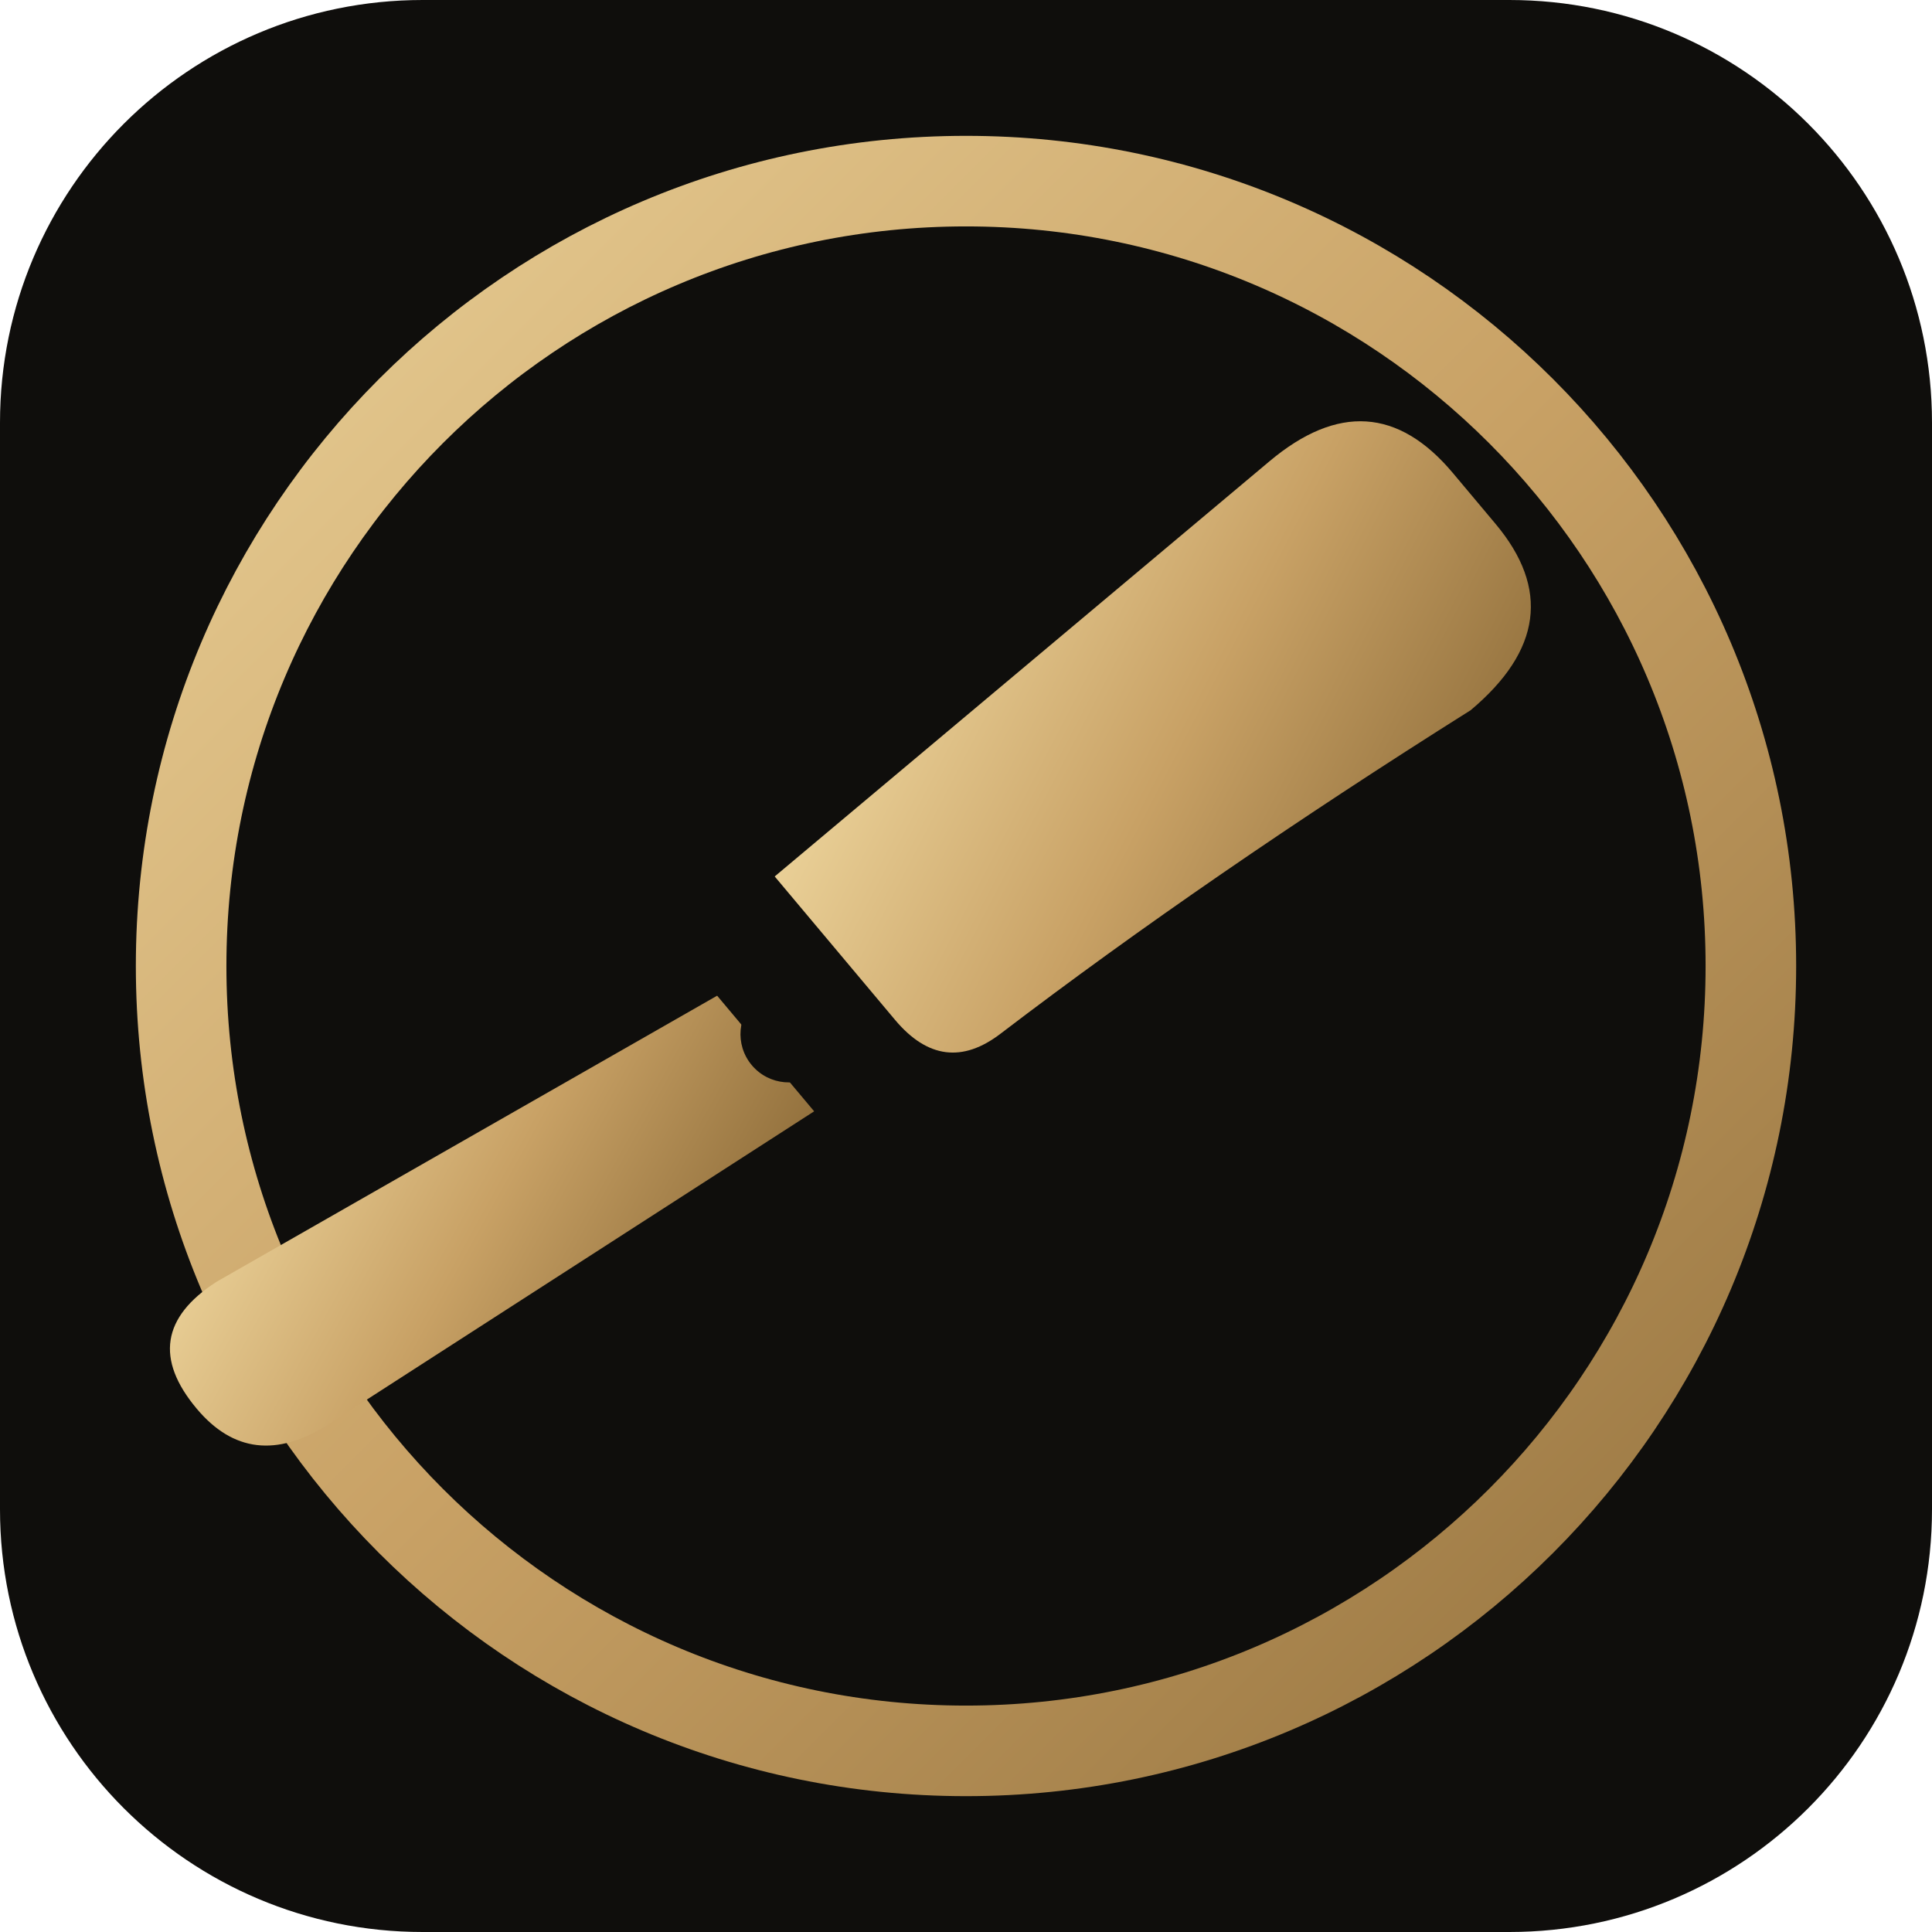
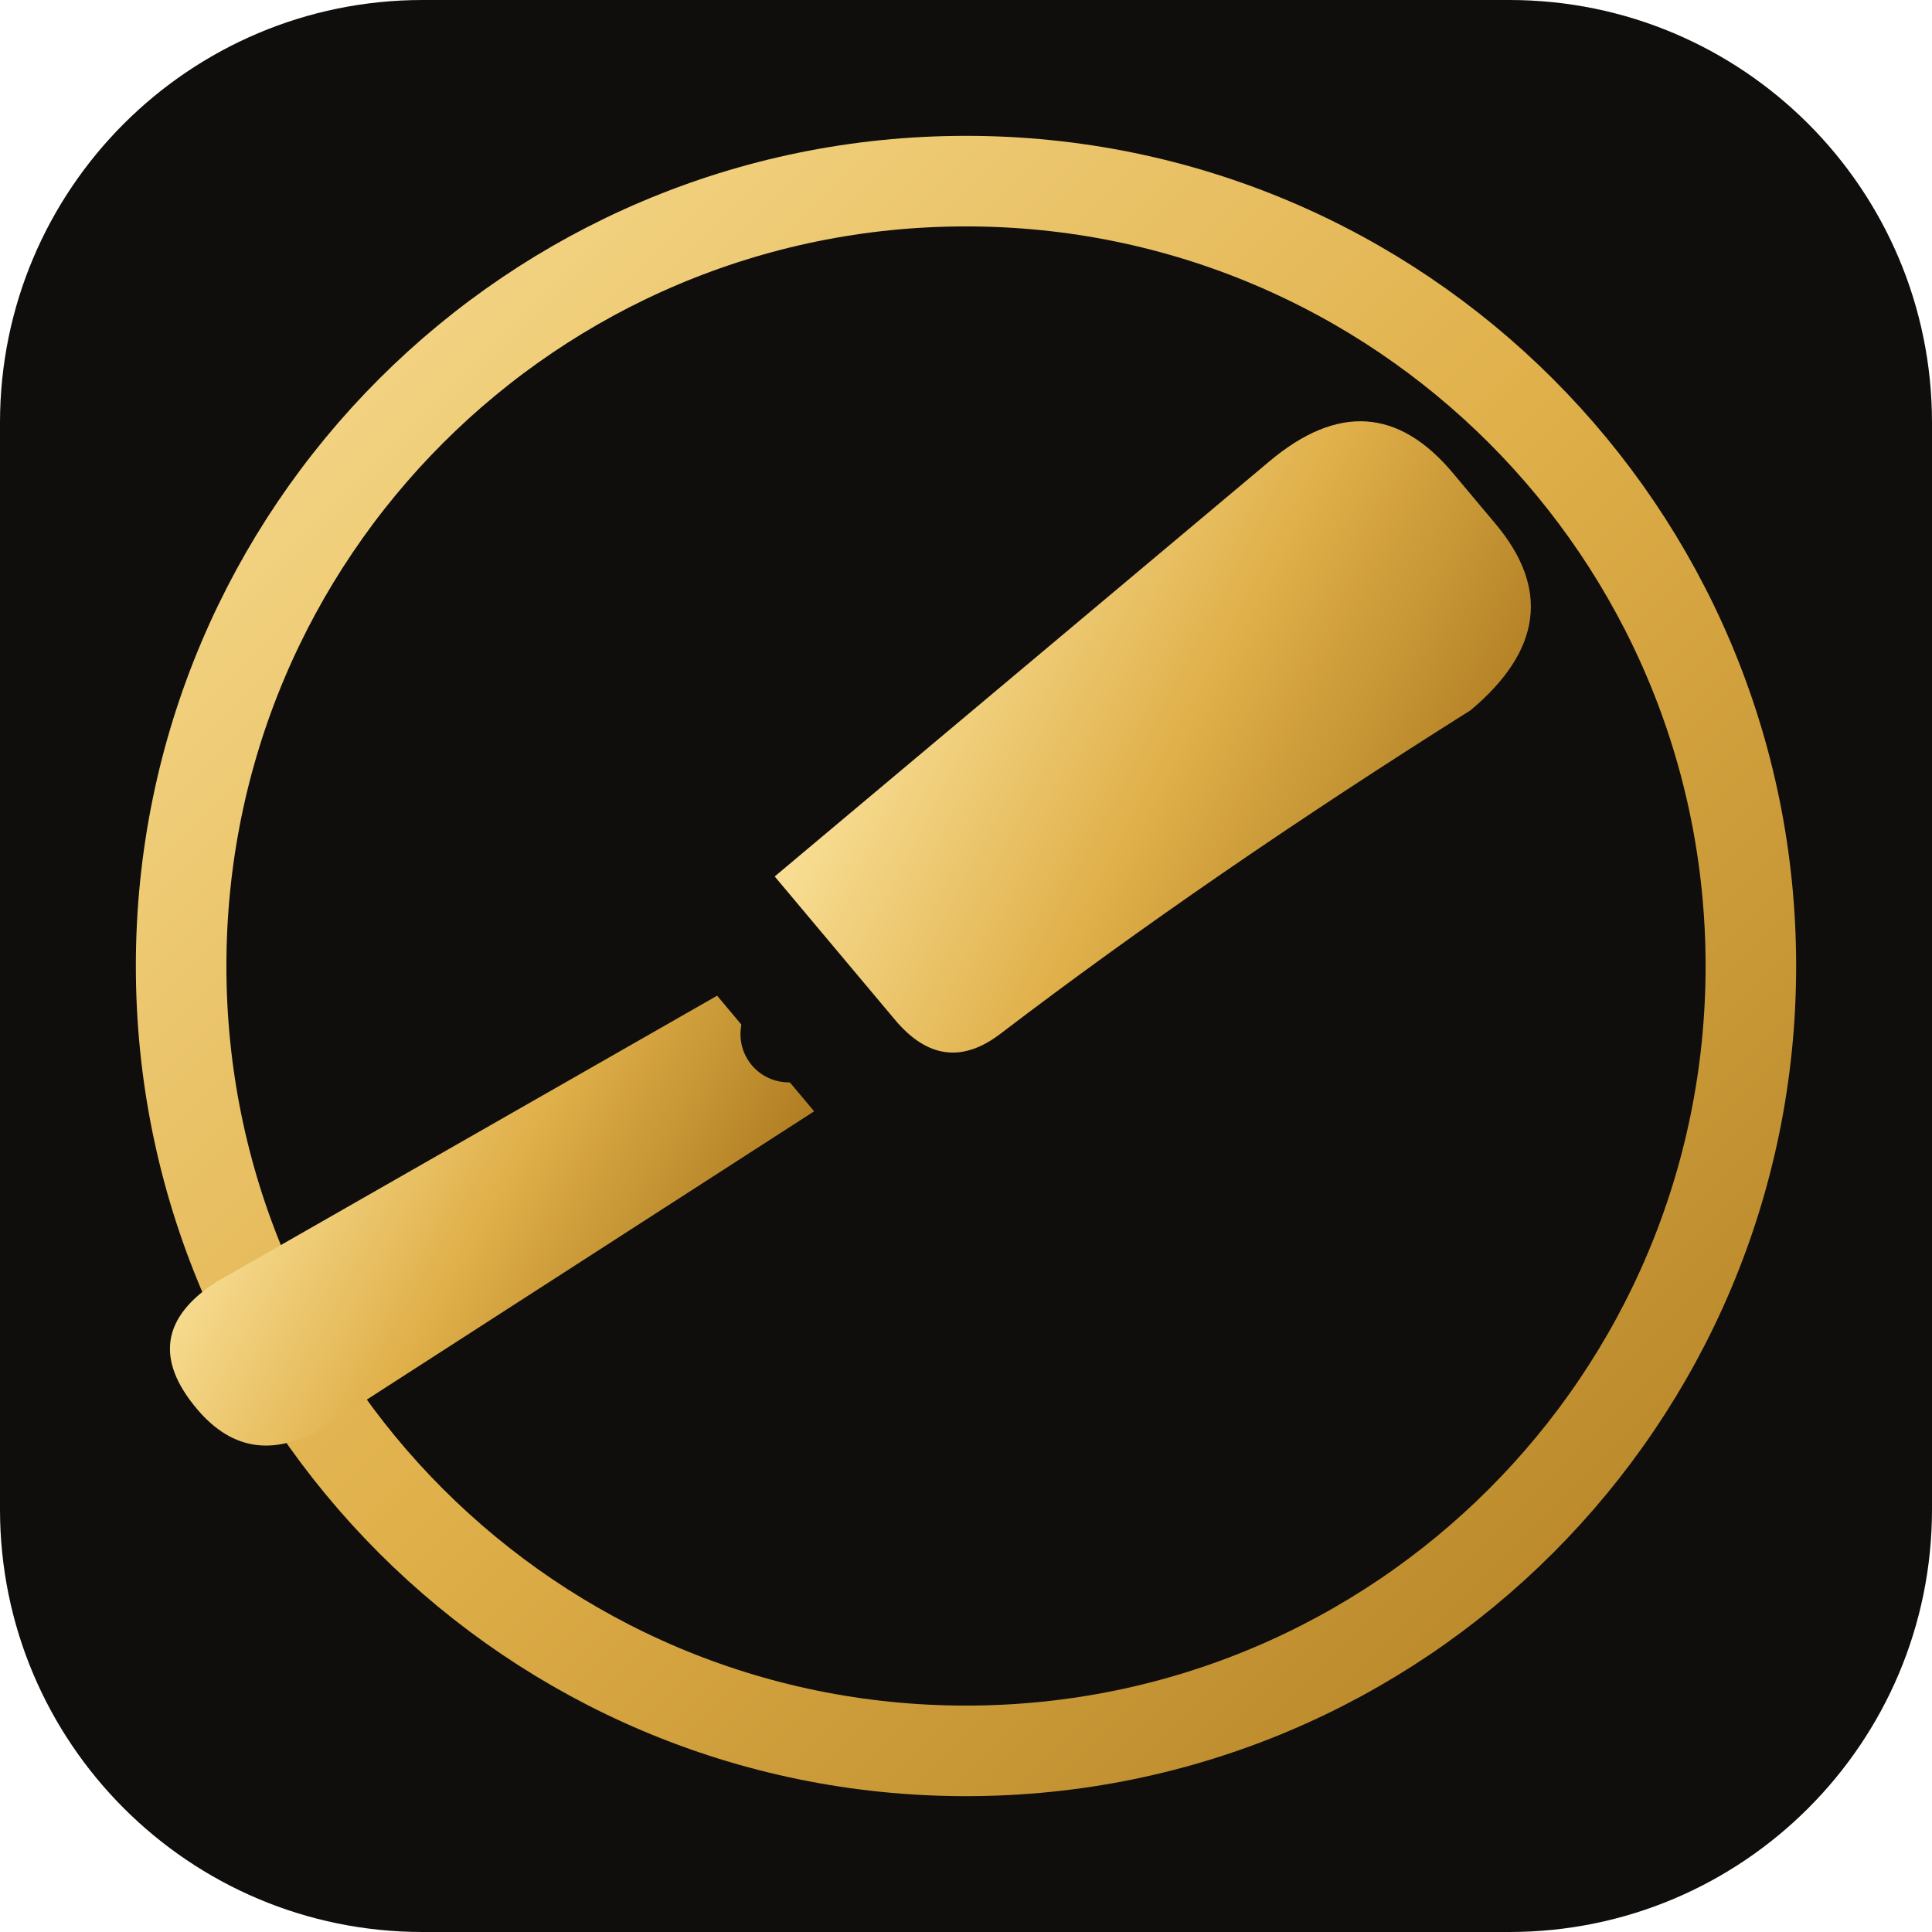
<svg xmlns="http://www.w3.org/2000/svg" viewBox="0 0 64 64">
  <defs>
    <linearGradient id="brass" x1="0" y1="0" x2="1" y2="1">
-       <stop offset="0" stop-color="#E9CF96" />
-       <stop offset=".5" stop-color="#C8A165" />
-       <stop offset="1" stop-color="#94723E" />
+       <stop offset="0" stop-color="#F8DE94" />
+       <stop offset=".5" stop-color="#E0B04A" />
+       <stop offset="1" stop-color="#B07E22" />
    </linearGradient>
  </defs>
  <rect width="64" height="64" rx="14" fill="#0F0E0C" />
  <circle cx="32" cy="32" r="26" fill="none" stroke="url(#brass)" stroke-width="3" />
  <g transform="translate(-1.2 1.6) rotate(-40 32 32)">
    <path d="M31 25.2H52.4Q56.8 25.2 56.8 29.4V31.6Q56.8 35.8 52.2 35.8Q42 34.4 33.4 34Q31 33.9 31 31.4Z" fill="url(#brass)" />
    <path d="M27 27L8.2 23.6Q5 23.2 5 26.4Q5 29.2 8 29.6L27 32Z" fill="url(#brass)" />
    <circle cx="28" cy="29.5" r="1.6" fill="#0F0E0C" />
  </g>
</svg>
